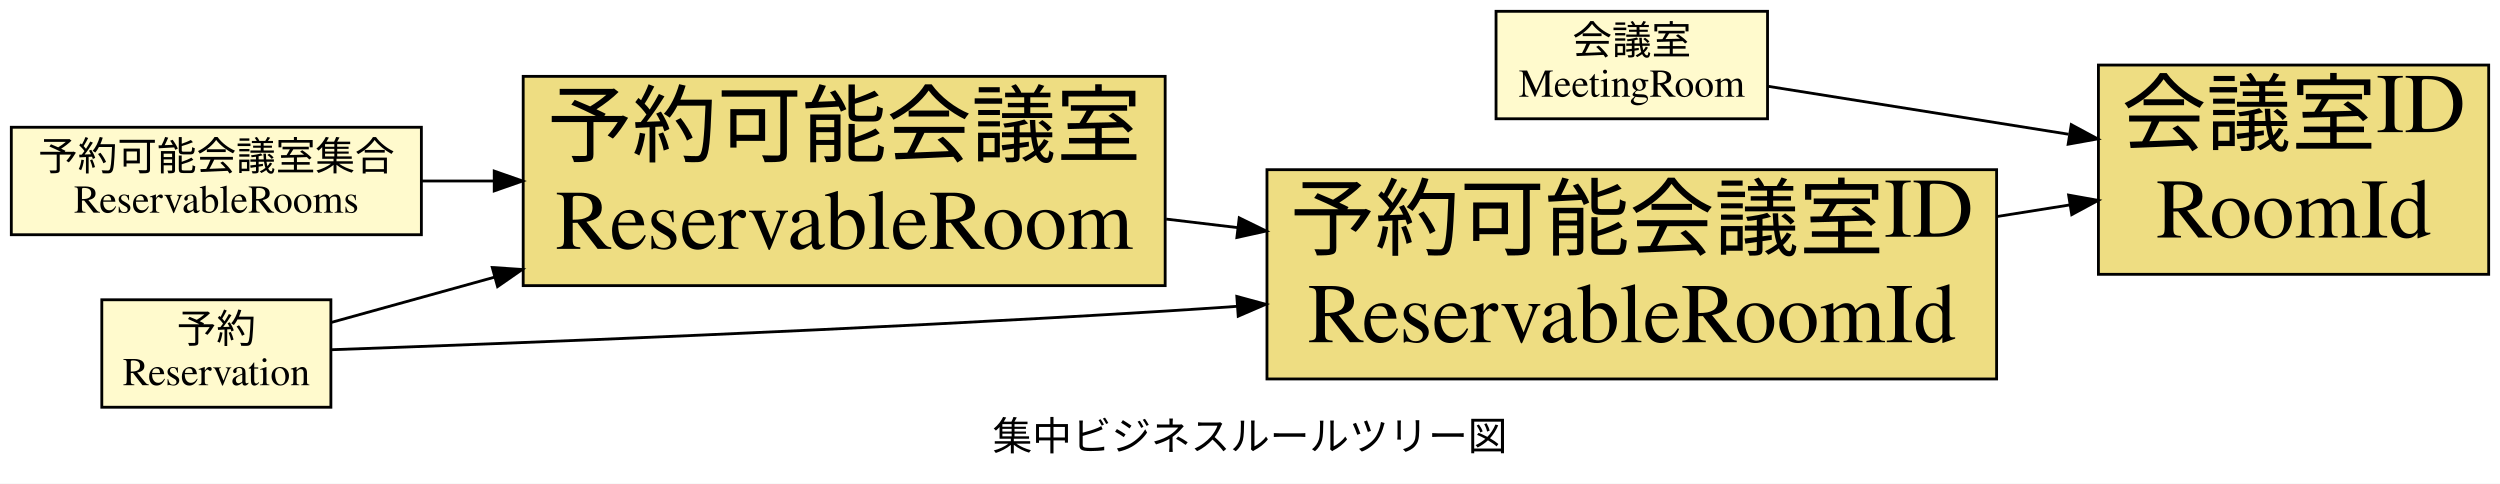
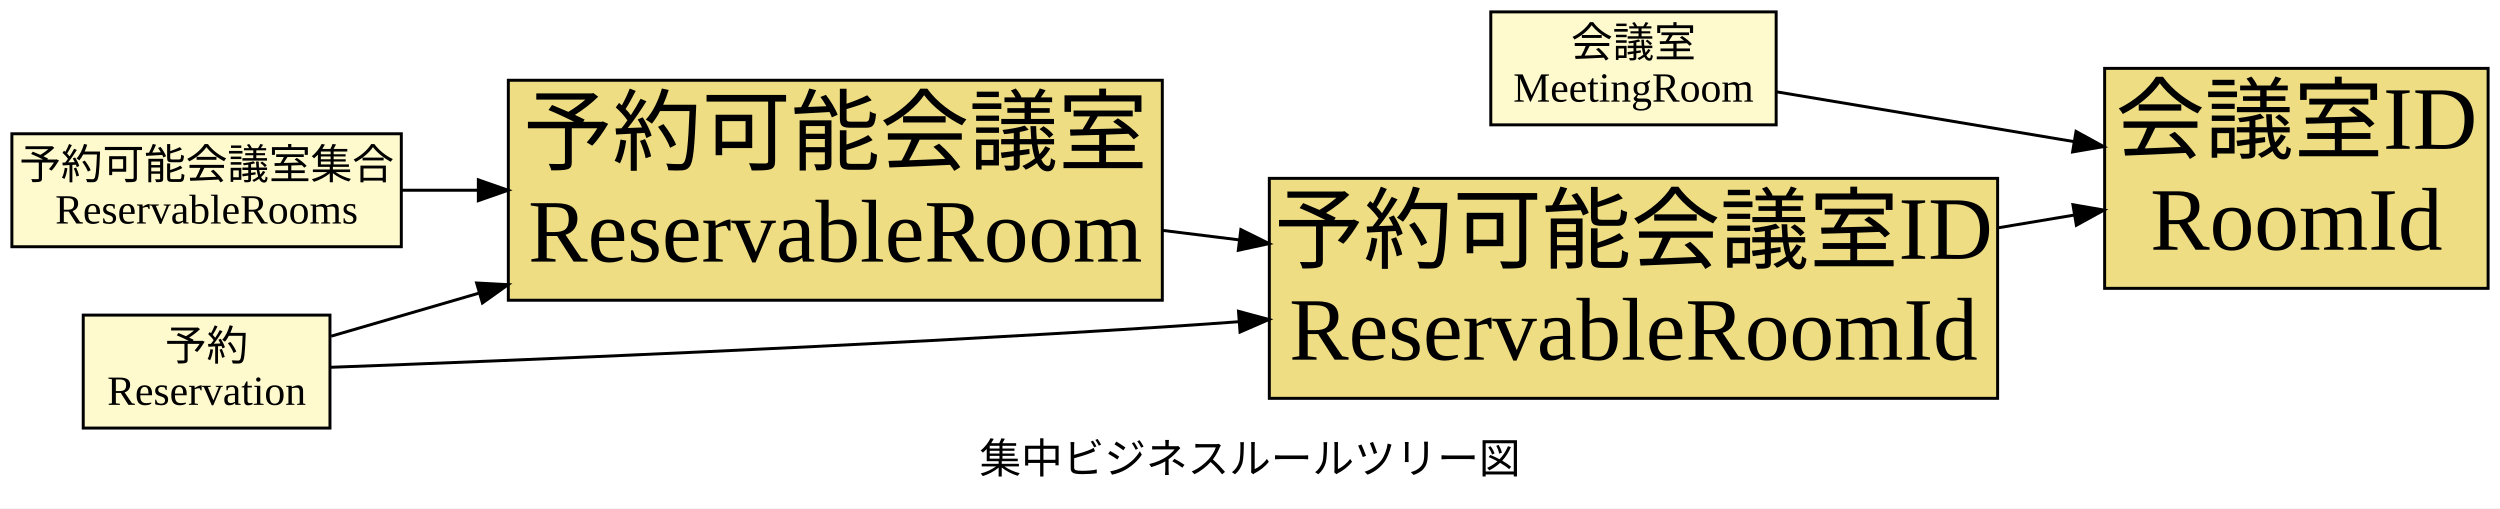
- <svg xmlns="http://www.w3.org/2000/svg" width="884px" height="171px" viewBox="0.00 0.00 884.00 171.00">
+ <svg xmlns="http://www.w3.org/2000/svg" width="841px" height="171px" viewBox="0.00 0.00 841.00 171.00">
  <g id="graph0" class="graph" transform="scale(1.0 1.0) rotate(0) translate(4 167)">
-     <polygon fill="white" stroke="transparent" points="-4,4 -4,-167 880,-167 880,4 -4,4" />
-     <text text-anchor="middle" x="438" y="-7.8" font-family="Times,serif" font-size="14.00">集中ビジネスルールツリー図</text>
+     <polygon fill="white" stroke="none" points="-4,4 -4,-167 837,-167 837,4 -4,4" />
+     <text text-anchor="middle" x="416.5" y="-7.8" font-family="Times New Roman,serif" font-size="14.00">集中ビジネスルールツリー図</text>
    <g id="node1" class="node">
-       <polygon fill="#eedd82" stroke="black" points="408,-140 181,-140 181,-66 408,-66 408,-140" />
-       <text text-anchor="middle" x="294.5" y="-112" font-family="Times,serif" font-size="30.00">予約可能会議室</text>
-       <text text-anchor="middle" x="294.5" y="-79" font-family="Times,serif" font-size="30.00">ReservableRoom</text>
+       <polygon fill="#eedd82" stroke="black" points="387,-140 167,-140 167,-66 387,-66 387,-140" />
+       <text text-anchor="middle" x="277" y="-112" font-family="Times New Roman,serif" font-size="30.00">予約可能会議室</text>
+       <text text-anchor="middle" x="277" y="-79" font-family="Times New Roman,serif" font-size="30.00">ReservableRoom</text>
    </g>
    <g id="node2" class="node">
-       <polygon fill="#eedd82" stroke="black" points="702,-107 444,-107 444,-33 702,-33 702,-107" />
-       <text text-anchor="middle" x="573" y="-79" font-family="Times,serif" font-size="30.00">予約可能会議室ID</text>
-       <text text-anchor="middle" x="573" y="-46" font-family="Times,serif" font-size="30.00">ReservableRoomId</text>
+       <polygon fill="#eedd82" stroke="black" points="668,-107 423,-107 423,-33 668,-33 668,-107" />
+       <text text-anchor="middle" x="545.5" y="-79" font-family="Times New Roman,serif" font-size="30.00">予約可能会議室ID</text>
+       <text text-anchor="middle" x="545.5" y="-46" font-family="Times New Roman,serif" font-size="30.00">ReservableRoomId</text>
+     </g>
+     <g id="edge5" class="edge">
+       <path fill="none" stroke="black" d="M387.165,-89.482C395.637,-88.433 404.243,-87.368 412.841,-86.303" />
+       <polygon fill="black" stroke="black" points="413.427,-89.757 422.921,-85.055 412.566,-82.81 413.427,-89.757" />
+     </g>
+     <g id="node6" class="node">
+       <polygon fill="#eedd82" stroke="black" points="833,-144 704,-144 704,-70 833,-70 833,-144" />
+       <text text-anchor="middle" x="768.5" y="-116" font-family="Times New Roman,serif" font-size="30.00">会議室ID</text>
+       <text text-anchor="middle" x="768.5" y="-83" font-family="Times New Roman,serif" font-size="30.00">RoomId</text>
    </g>
    <g id="edge3" class="edge">
-       <path fill="none" stroke="black" d="M408.36,-89.53C416.73,-88.53 425.23,-87.52 433.73,-86.5" />
-       <polygon fill="black" stroke="black" points="434.19,-89.97 443.71,-85.31 433.36,-83.02 434.19,-89.97" />
+       <path fill="none" stroke="black" d="M668.313,-90.394C676.992,-91.847 685.577,-93.284 693.85,-94.669" />
+       <polygon fill="black" stroke="black" points="693.333,-98.132 703.773,-96.331 694.489,-91.228 693.333,-98.132" />
    </g>
-     <g id="node6" class="node">
-       <polygon fill="#eedd82" stroke="black" points="876,-144 738,-144 738,-70 876,-70 876,-144" />
-       <text text-anchor="middle" x="807" y="-116" font-family="Times,serif" font-size="30.00">会議室ID</text>
-       <text text-anchor="middle" x="807" y="-83" font-family="Times,serif" font-size="30.00">RoomId</text>
+     <g id="node3" class="node">
+       <polygon fill="lemonchiffon" stroke="black" points="131,-122 0,-122 0,-84 131,-84 131,-122" />
+       <text text-anchor="middle" x="65.5" y="-106.8" font-family="Times New Roman,serif" font-size="14.00">予約可能会議室集合</text>
+       <text text-anchor="middle" x="65.5" y="-91.8" font-family="Times New Roman,serif" font-size="14.00">ReservableRooms</text>
    </g>
    <g id="edge1" class="edge">
-       <path fill="none" stroke="black" d="M702.21,-90.45C710.93,-91.84 719.55,-93.21 727.89,-94.54" />
-       <polygon fill="black" stroke="black" points="727.46,-98.02 737.89,-96.14 728.57,-91.11 727.46,-98.02" />
-     </g>
-     <g id="node3" class="node">
-       <polygon fill="lemonchiffon" stroke="black" points="145,-122 0,-122 0,-84 145,-84 145,-122" />
-       <text text-anchor="middle" x="72.5" y="-106.8" font-family="Times,serif" font-size="14.00">予約可能会議室集合</text>
-       <text text-anchor="middle" x="72.5" y="-91.8" font-family="Times,serif" font-size="14.00">ReservableRooms</text>
-     </g>
-     <g id="edge5" class="edge">
-       <path fill="none" stroke="black" d="M145.23,-103C153.43,-103 161.96,-103 170.59,-103" />
-       <polygon fill="black" stroke="black" points="170.76,-106.5 180.76,-103 170.76,-99.5 170.76,-106.5" />
+       <path fill="none" stroke="black" d="M131.066,-103C139.365,-103 148.06,-103 156.894,-103" />
+       <polygon fill="black" stroke="black" points="156.913,-106.5 166.913,-103 156.913,-99.5 156.913,-106.5" />
    </g>
    <g id="node4" class="node">
-       <polygon fill="lemonchiffon" stroke="black" points="113,-61 32,-61 32,-23 113,-23 113,-61" />
-       <text text-anchor="middle" x="72.5" y="-45.8" font-family="Times,serif" font-size="14.00">予約</text>
-       <text text-anchor="middle" x="72.5" y="-30.8" font-family="Times,serif" font-size="14.00">Reservation</text>
+       <polygon fill="lemonchiffon" stroke="black" points="107,-61 24,-61 24,-23 107,-23 107,-61" />
+       <text text-anchor="middle" x="65.5" y="-45.8" font-family="Times New Roman,serif" font-size="14.00">予約</text>
+       <text text-anchor="middle" x="65.5" y="-30.8" font-family="Times New Roman,serif" font-size="14.00">Reservation</text>
+     </g>
+     <g id="edge2" class="edge">
+       <path fill="none" stroke="black" d="M107.391,-53.906C121.96,-58.148 139.193,-63.166 156.986,-68.347" />
+       <polygon fill="black" stroke="black" points="156.335,-71.803 166.915,-71.238 158.292,-65.082 156.335,-71.803" />
    </g>
    <g id="edge6" class="edge">
-       <path fill="none" stroke="black" d="M113.09,-52.98C129.71,-57.59 150.05,-63.22 170.99,-69.03" />
-       <polygon fill="black" stroke="black" points="170.07,-72.41 180.65,-71.71 171.94,-65.66 170.07,-72.41" />
+       <path fill="none" stroke="black" d="M107.001,-43.433C167.831,-45.69 286.387,-50.495 387,-57 395.364,-57.541 403.974,-58.138 412.653,-58.769" />
+       <polygon fill="black" stroke="black" points="412.63,-62.277 422.862,-59.526 413.148,-55.296 412.63,-62.277" />
+     </g>
+     <g id="node5" class="node">
+       <polygon fill="lemonchiffon" stroke="black" points="593.5,-163 497.5,-163 497.5,-125 593.5,-125 593.5,-163" />
+       <text text-anchor="middle" x="545.5" y="-147.8" font-family="Times New Roman,serif" font-size="14.00">会議室</text>
+       <text text-anchor="middle" x="545.5" y="-132.8" font-family="Times New Roman,serif" font-size="14.00">MeetingRoom</text>
    </g>
    <g id="edge4" class="edge">
-       <path fill="none" stroke="black" d="M113.17,-43.34C175.83,-45.55 301.53,-50.4 408,-57 416.3,-57.51 424.83,-58.08 433.43,-58.68" />
-       <polygon fill="black" stroke="black" points="433.34,-62.18 443.56,-59.4 433.83,-55.2 433.34,-62.18" />
-     </g>
-     <g id="node5" class="node">
-       <polygon fill="lemonchiffon" stroke="black" points="621,-163 525,-163 525,-125 621,-125 621,-163" />
-       <text text-anchor="middle" x="573" y="-147.8" font-family="Times,serif" font-size="14.00">会議室</text>
-       <text text-anchor="middle" x="573" y="-132.8" font-family="Times,serif" font-size="14.00">MeetingRoom</text>
-     </g>
-     <g id="edge2" class="edge">
-       <path fill="none" stroke="black" d="M621.23,-136.47C651.74,-131.6 692.18,-125.15 727.44,-119.53" />
-       <polygon fill="black" stroke="black" points="728.4,-122.92 737.72,-117.89 727.3,-116.01 728.4,-122.92" />
+       <path fill="none" stroke="black" d="M593.639,-136.108C622.705,-131.242 660.604,-124.897 693.596,-119.373" />
+       <polygon fill="black" stroke="black" points="694.378,-122.791 703.663,-117.688 693.222,-115.887 694.378,-122.791" />
    </g>
  </g>
</svg>
